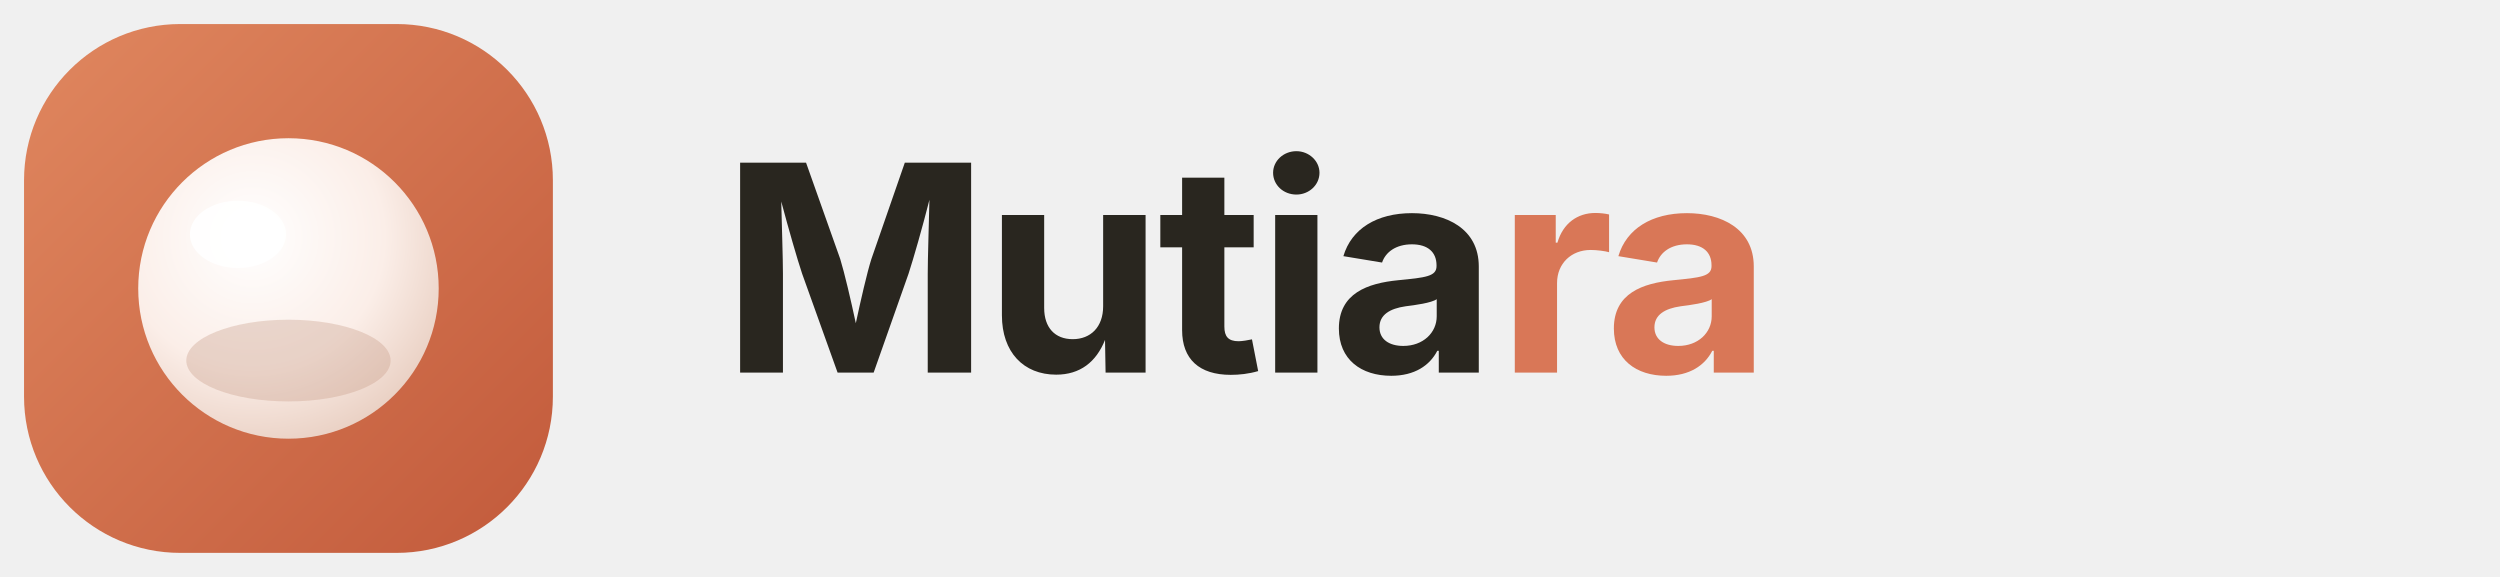
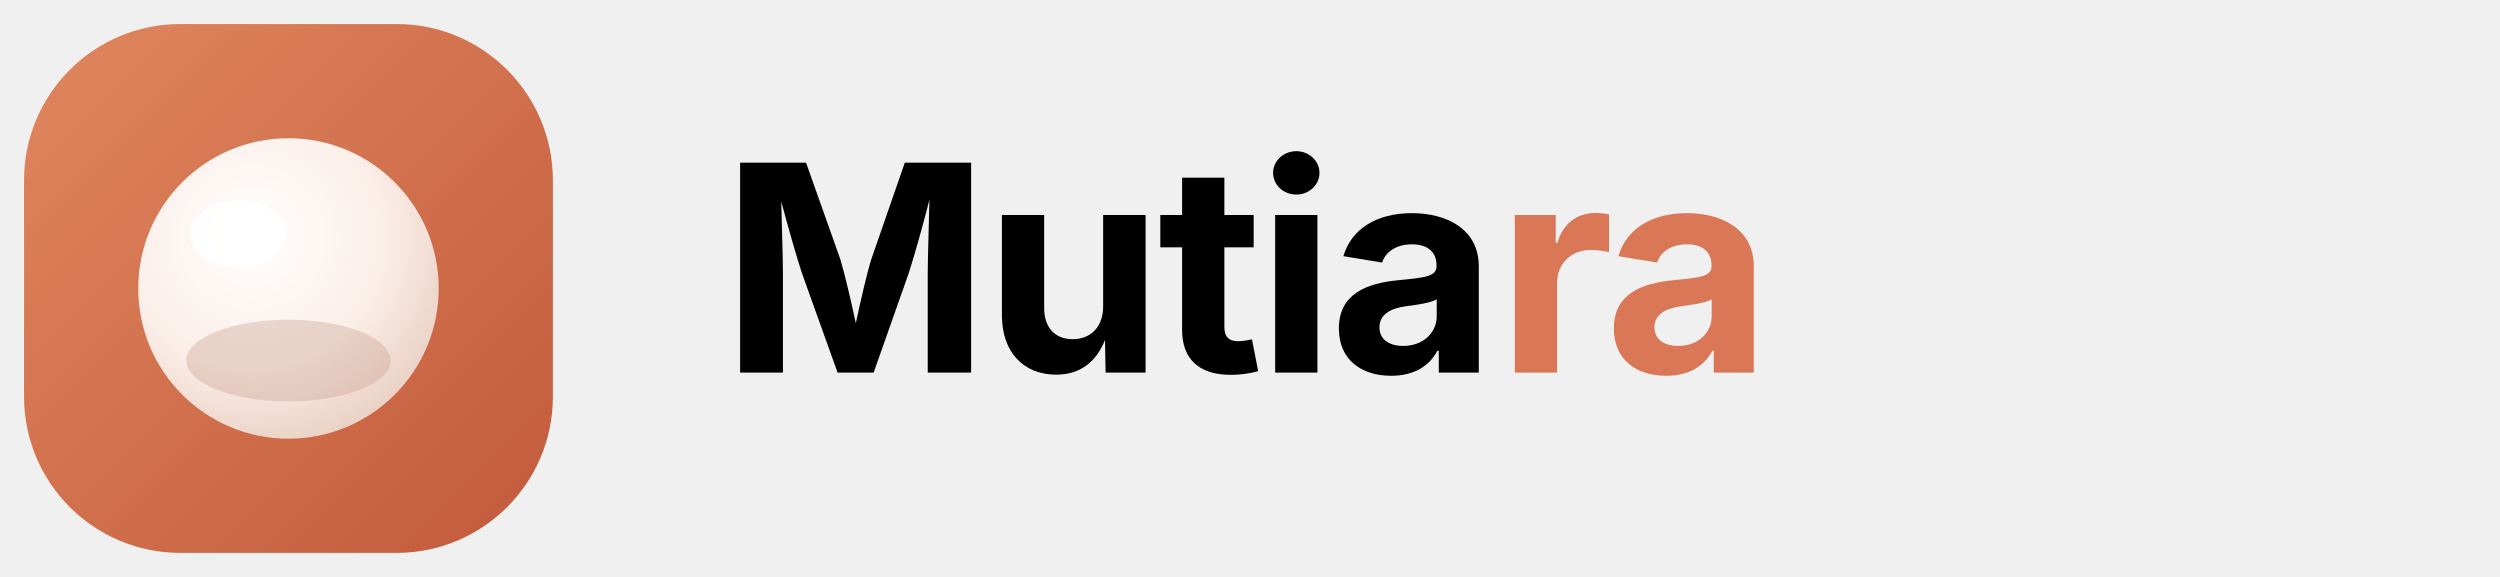
<svg xmlns="http://www.w3.org/2000/svg" viewBox="0 0 208 48" role="img" aria-label="Mutiara">
  <defs>
    <linearGradient id="clay2" x1="0" y1="0" x2="1" y2="1">
      <stop offset="0" stop-color="#e0875f" />
      <stop offset="1" stop-color="#c25a3b" />
    </linearGradient>
    <radialGradient id="pearl2" cx="0.38" cy="0.33" r="0.8">
      <stop offset="0" stop-color="#ffffff" />
      <stop offset="0.55" stop-color="#fbeee8" />
      <stop offset="1" stop-color="#e4c7b8" />
    </radialGradient>
  </defs>
  <rect x="2" y="2" width="44" height="44" rx="13" fill="url(#clay2)" />
  <circle cx="24" cy="24" r="12.5" fill="url(#pearl2)" />
  <ellipse cx="24" cy="30" rx="8.5" ry="3.4" fill="#c79a86" opacity="0.35" />
  <ellipse cx="19.8" cy="19.5" rx="4" ry="2.8" fill="#ffffff" opacity="0.9" />
-   <text x="60" y="31" font-family="Inter, -apple-system, Segoe UI, Roboto, sans-serif" font-size="24" font-weight="700" letter-spacing="-0.5" fill="#29261f">Mutia<tspan fill="#d97757">ra</tspan>
+   <text x="60" y="31" font-family="Inter, -apple-system, Segoe UI, Roboto, sans-serif" font-size="24" font-weight="700" letter-spacing="-0.5" fill="currentColor">Mutia<tspan fill="#d97757">ra</tspan>
  </text>
</svg>
